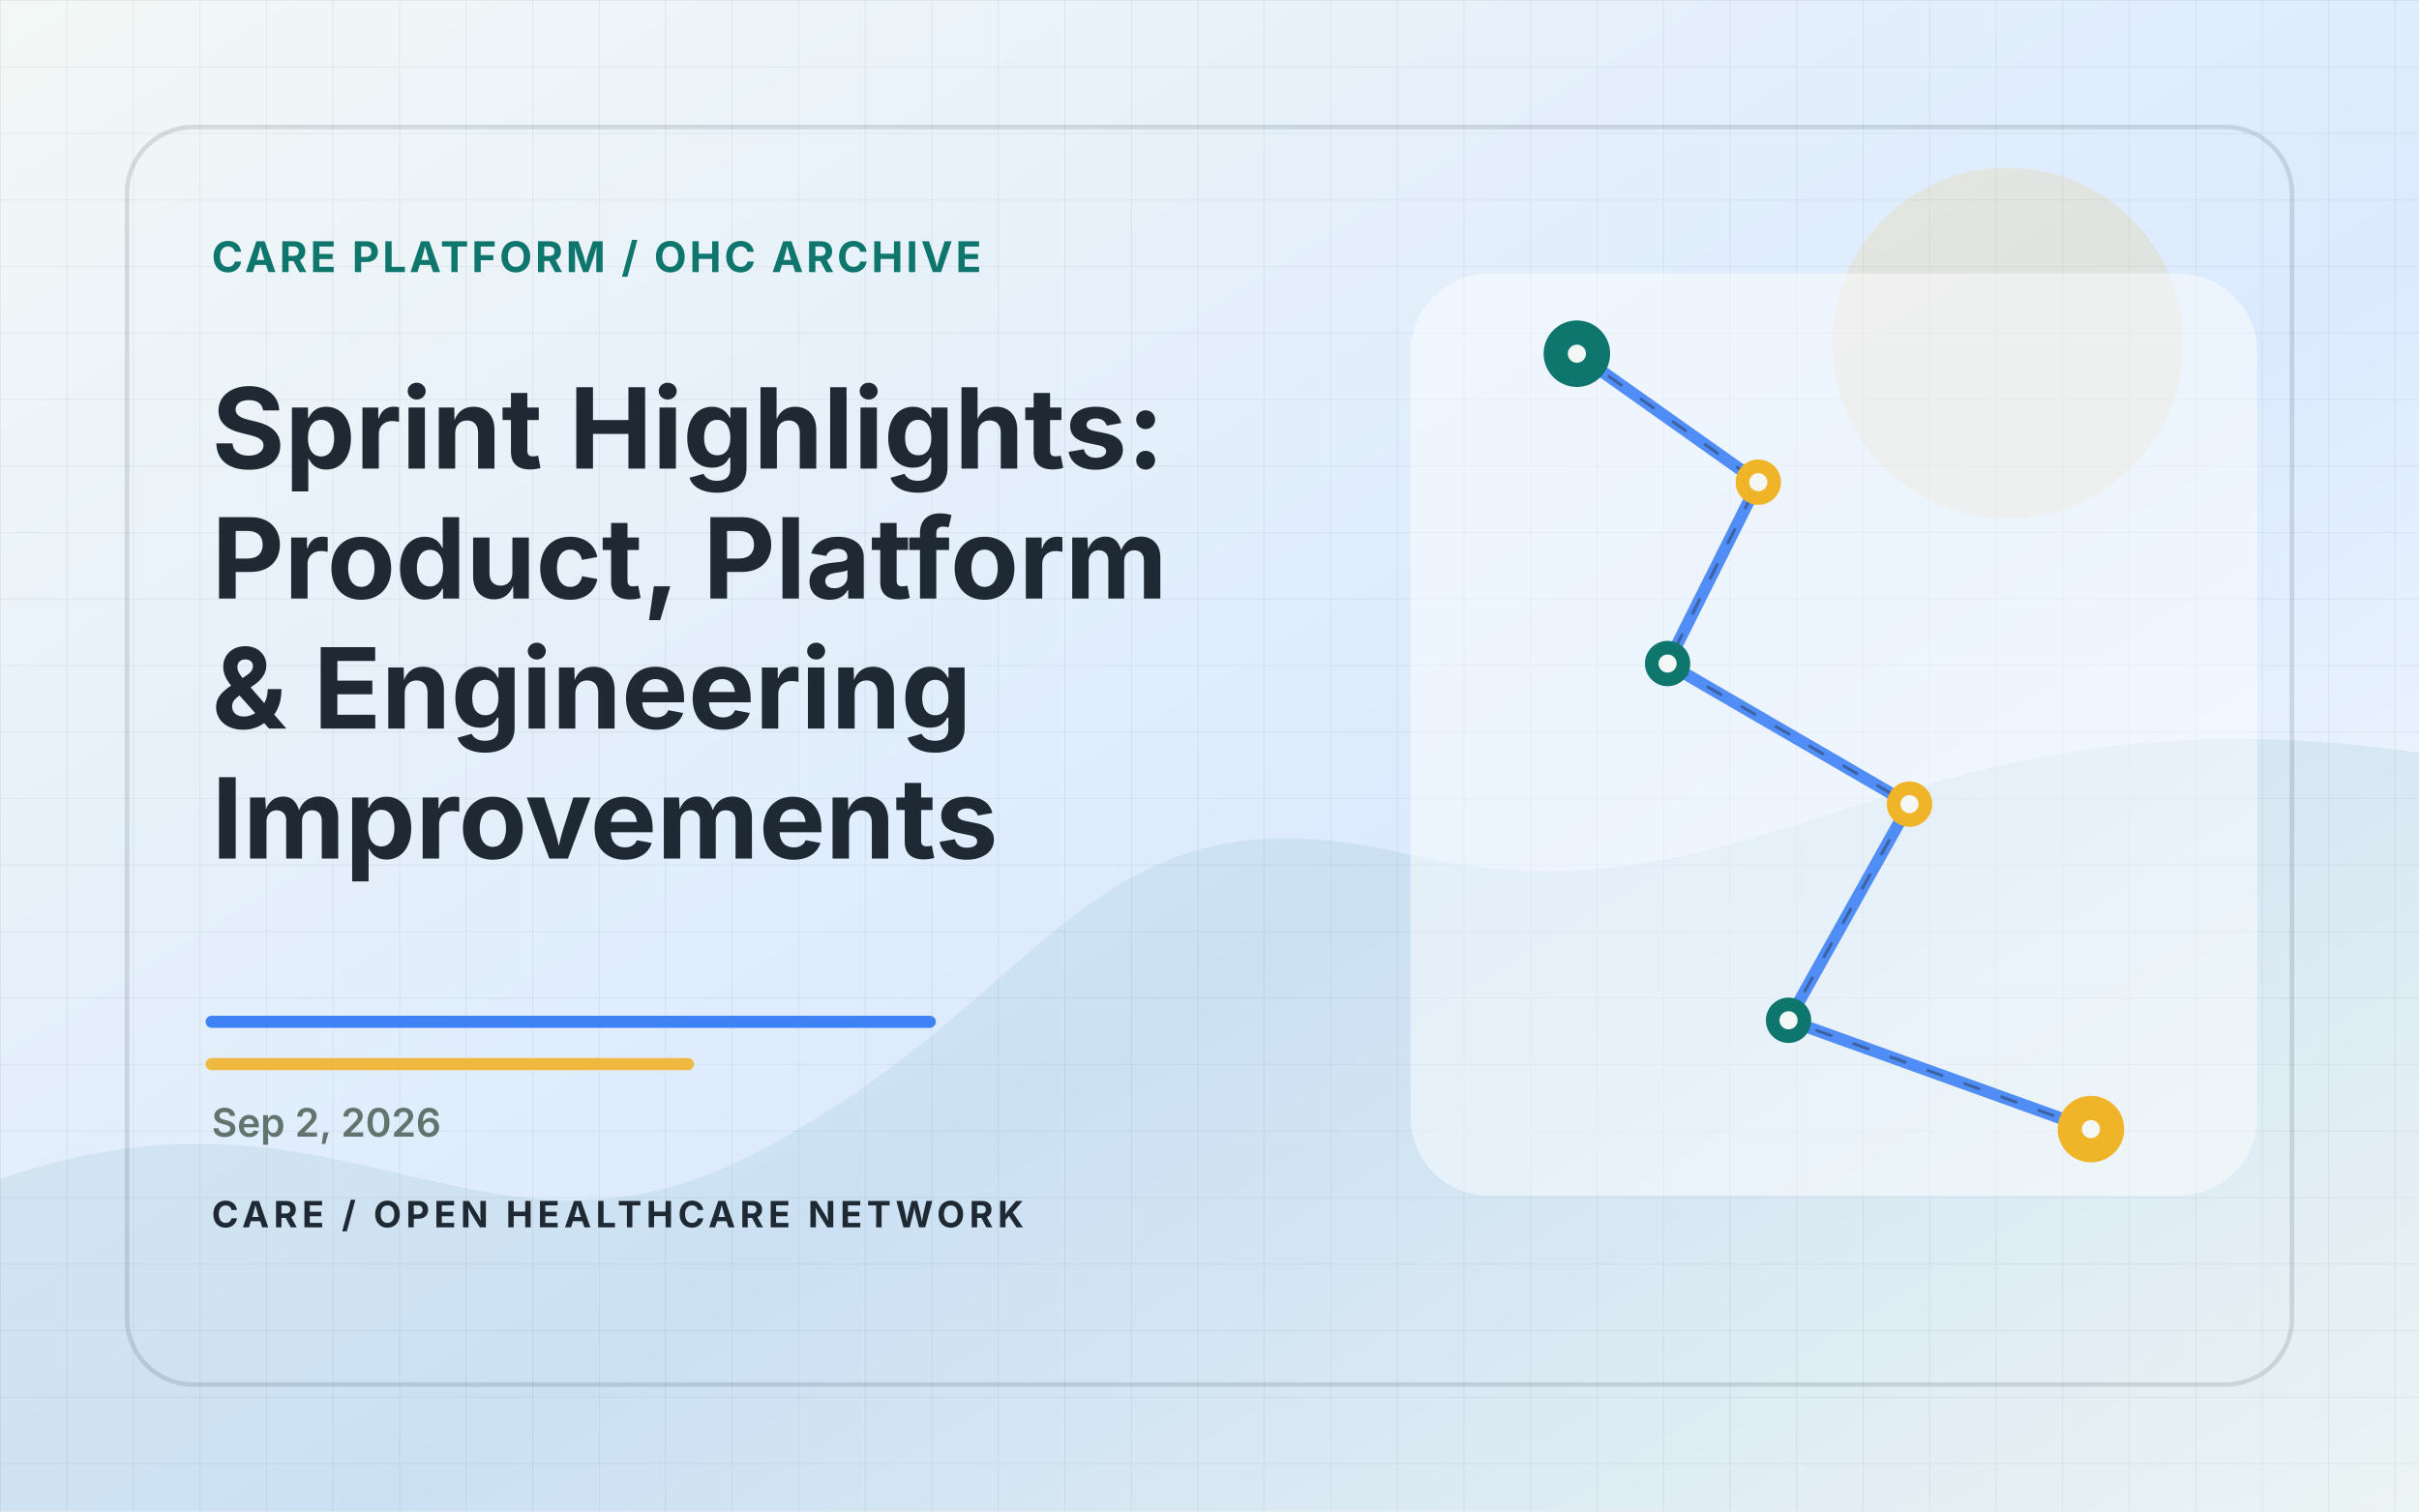
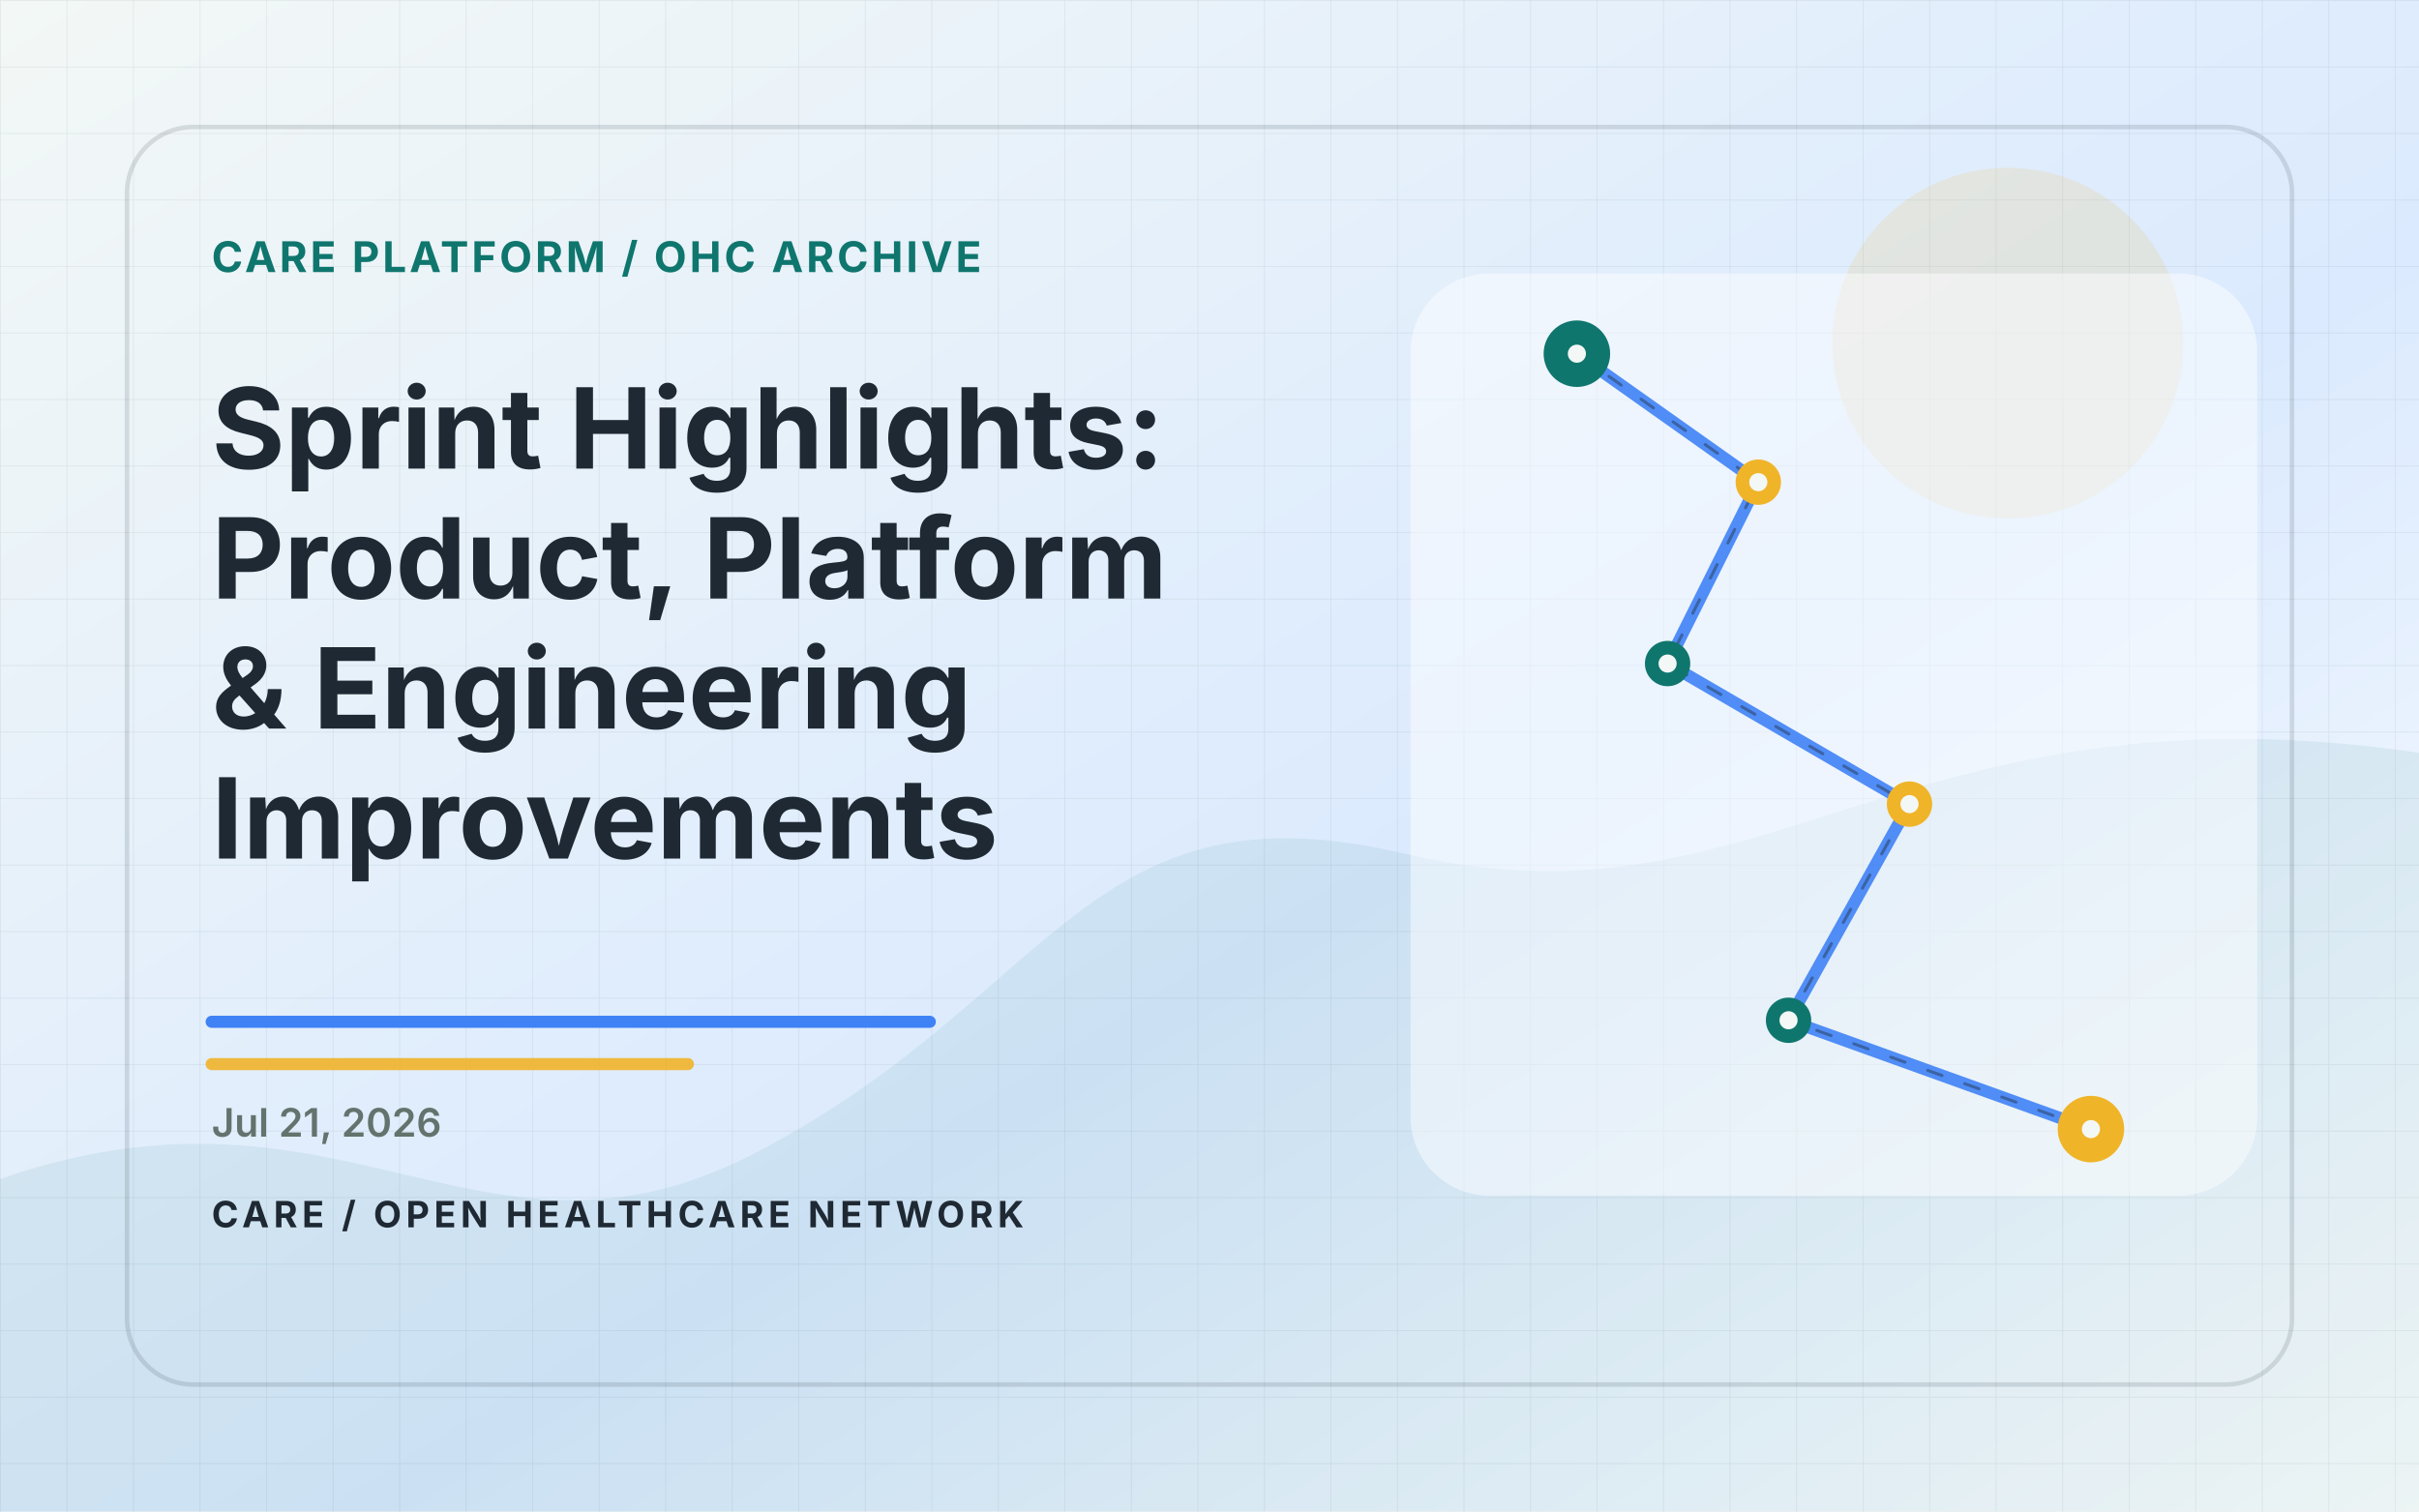
<svg xmlns="http://www.w3.org/2000/svg" width="1600" height="1000" viewBox="0 0 1600 1000" role="img" aria-labelledby="title desc">
  <defs>
    <pattern id="microgrid-sprint-highlights-product-platform-engineering" width="44" height="44" patternUnits="userSpaceOnUse">
      <path d="M44 0H0V44" fill="none" stroke="#1f2933" stroke-width="1" opacity="0.08" />
    </pattern>
    <linearGradient id="wash-sprint-highlights-product-platform-engineering" x1="0" x2="1" y1="0" y2="1">
      <stop offset="0" stop-color="#f3f8f6" />
      <stop offset="0.58" stop-color="#dbeafe" />
      <stop offset="1" stop-color="#ffffff" />
    </linearGradient>
  </defs>
  <rect width="1600" height="1000" fill="url(#wash-sprint-highlights-product-platform-engineering)" />
  <rect width="1600" height="1000" fill="url(#microgrid-sprint-highlights-product-platform-engineering)" />
  <path d="M0 780 C230 700 320 860 505 760 C700 656 720 515 930 565 C1168 621 1258 448 1600 498 V1000 H0 Z" fill="#0f766e" opacity="0.08" />
  <rect x="84" y="84" width="1432" height="832" rx="44" fill="none" stroke="#1f2933" stroke-width="3" opacity="0.14" />
  <text x="140" y="180" fill="#0f766e" font-family="'Switzer', 'Inter', 'Helvetica Neue', Arial, sans-serif" font-size="28" font-weight="700" letter-spacing="2">CARE PLATFORM / OHC ARCHIVE</text>
-   <text x="140" y="752" fill="#63736d" font-family="'Switzer', 'Inter', 'Helvetica Neue', Arial, sans-serif" font-size="26" font-weight="600">Sep 2, 2026</text>
+   <text x="140" y="752" fill="#63736d" font-family="'Switzer', 'Inter', 'Helvetica Neue', Arial, sans-serif" font-size="26" font-weight="600">Jul 21, 2026</text>
  <text x="140" y="812" fill="#1f2933" font-family="'Switzer', 'Inter', 'Helvetica Neue', Arial, sans-serif" font-size="24" font-weight="700" letter-spacing="3">CARE / OPEN HEALTHCARE NETWORK</text>
  <g font-family="'Switzer', 'Inter', 'Helvetica Neue', Arial, sans-serif" font-size="74" font-weight="700" letter-spacing="0" fill="#1f2933">
    <text x="140" y="310">Sprint Highlights:</text>
    <text x="140" y="396">Product, Platform</text>
    <text x="140" y="482">&amp; Engineering</text>
    <text x="140" y="568">Improvements</text>
  </g>
  <g transform="translate(63 7)">
    <circle cx="1265" cy="220" r="116" fill="#f0b429" opacity="0.13" />
    <rect x="870" y="174" width="560" height="610" rx="52" fill="#ffffff" opacity="0.46" />
    <path d="M 980 227 L 1100 312 L 1040 432 L 1200 525 L 1120 668 L 1320 740" fill="none" stroke="#3f82f6" stroke-width="8" stroke-linecap="round" stroke-linejoin="round" opacity="0.9" />
    <path d="M 980 227 L 1100 312 L 1040 432 L 1200 525 L 1120 668 L 1320 740" fill="none" stroke="#1f2933" stroke-width="2" stroke-linecap="round" stroke-dasharray="10 16" opacity="0.42" />
    <circle cx="980" cy="227" r="22" fill="#0f766e" />
    <circle cx="980" cy="227" r="6" fill="#f3f8f6" />
    <circle cx="1100" cy="312" r="15" fill="#f0b429" />
    <circle cx="1100" cy="312" r="6" fill="#f3f8f6" />
    <circle cx="1040" cy="432" r="15" fill="#0f766e" />
    <circle cx="1040" cy="432" r="6" fill="#f3f8f6" />
    <circle cx="1200" cy="525" r="15" fill="#f0b429" />
    <circle cx="1200" cy="525" r="6" fill="#f3f8f6" />
    <circle cx="1120" cy="668" r="15" fill="#0f766e" />
    <circle cx="1120" cy="668" r="6" fill="#f3f8f6" />
    <circle cx="1320" cy="740" r="22" fill="#f0b429" />
    <circle cx="1320" cy="740" r="6" fill="#f3f8f6" />
  </g>
  <path d="M140 676 H615" stroke="#3f82f6" stroke-width="8" stroke-linecap="round" />
  <path d="M140 704 H455" stroke="#f0b429" stroke-width="8" stroke-linecap="round" opacity="0.9" />
</svg>
